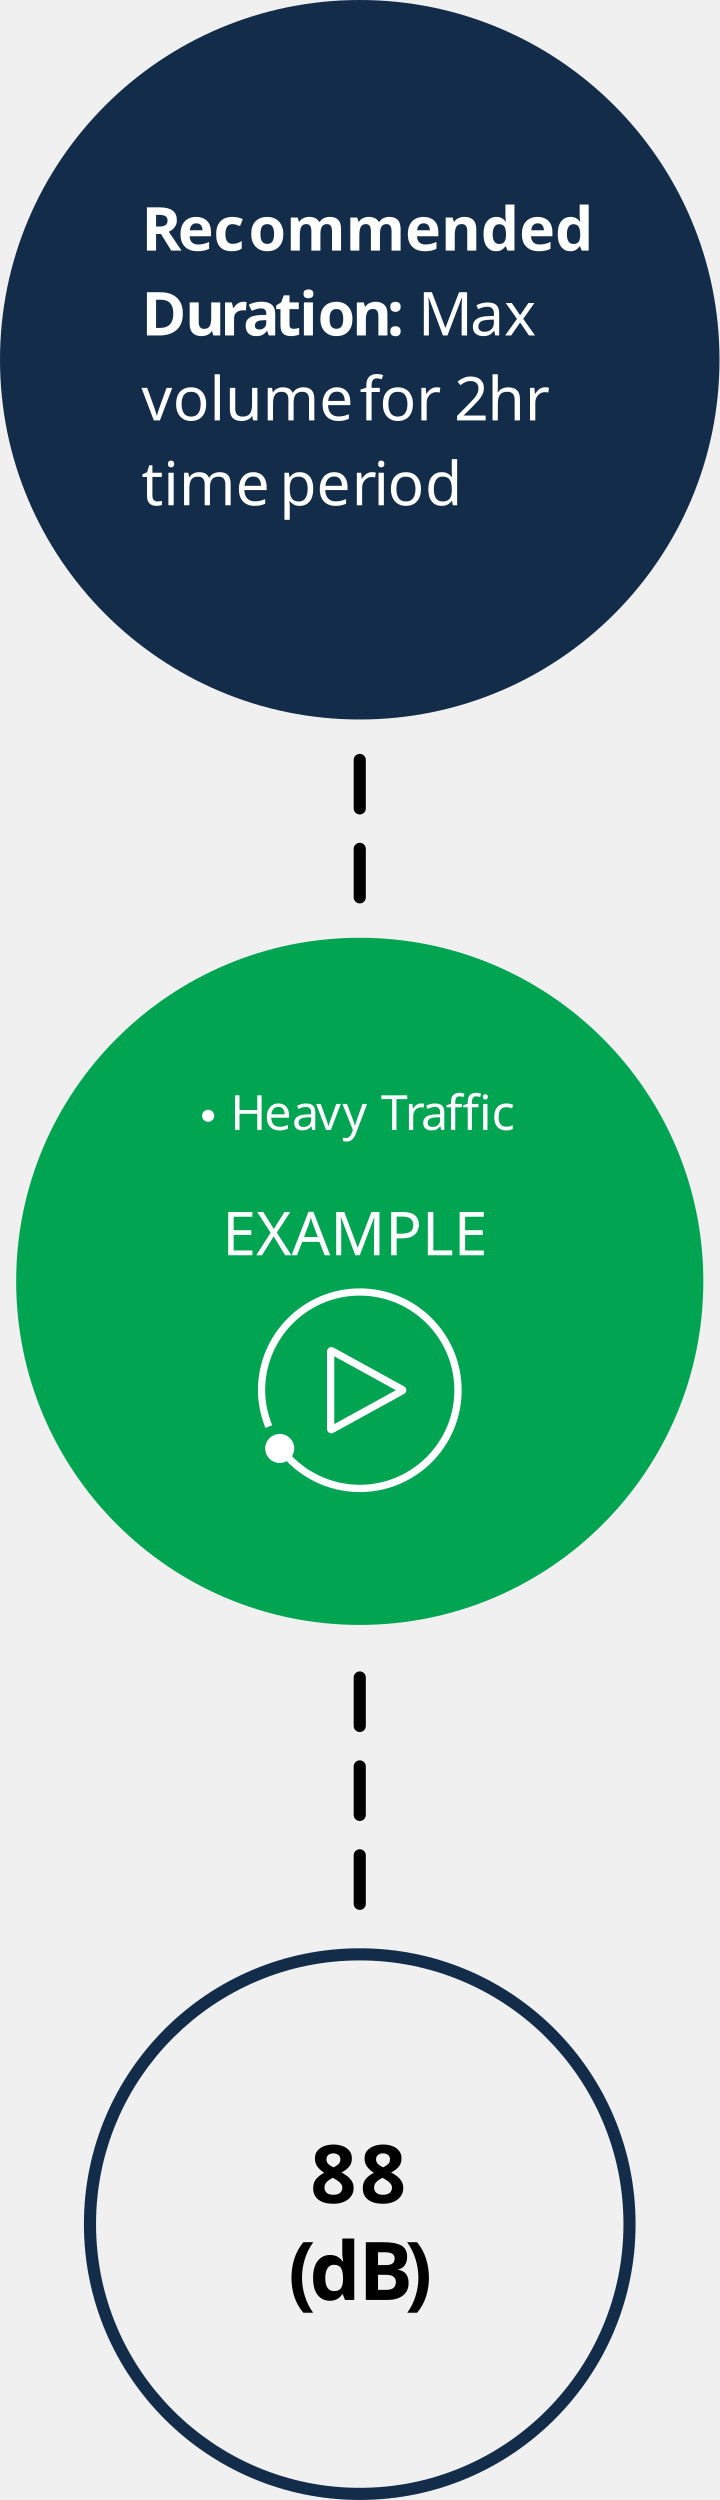
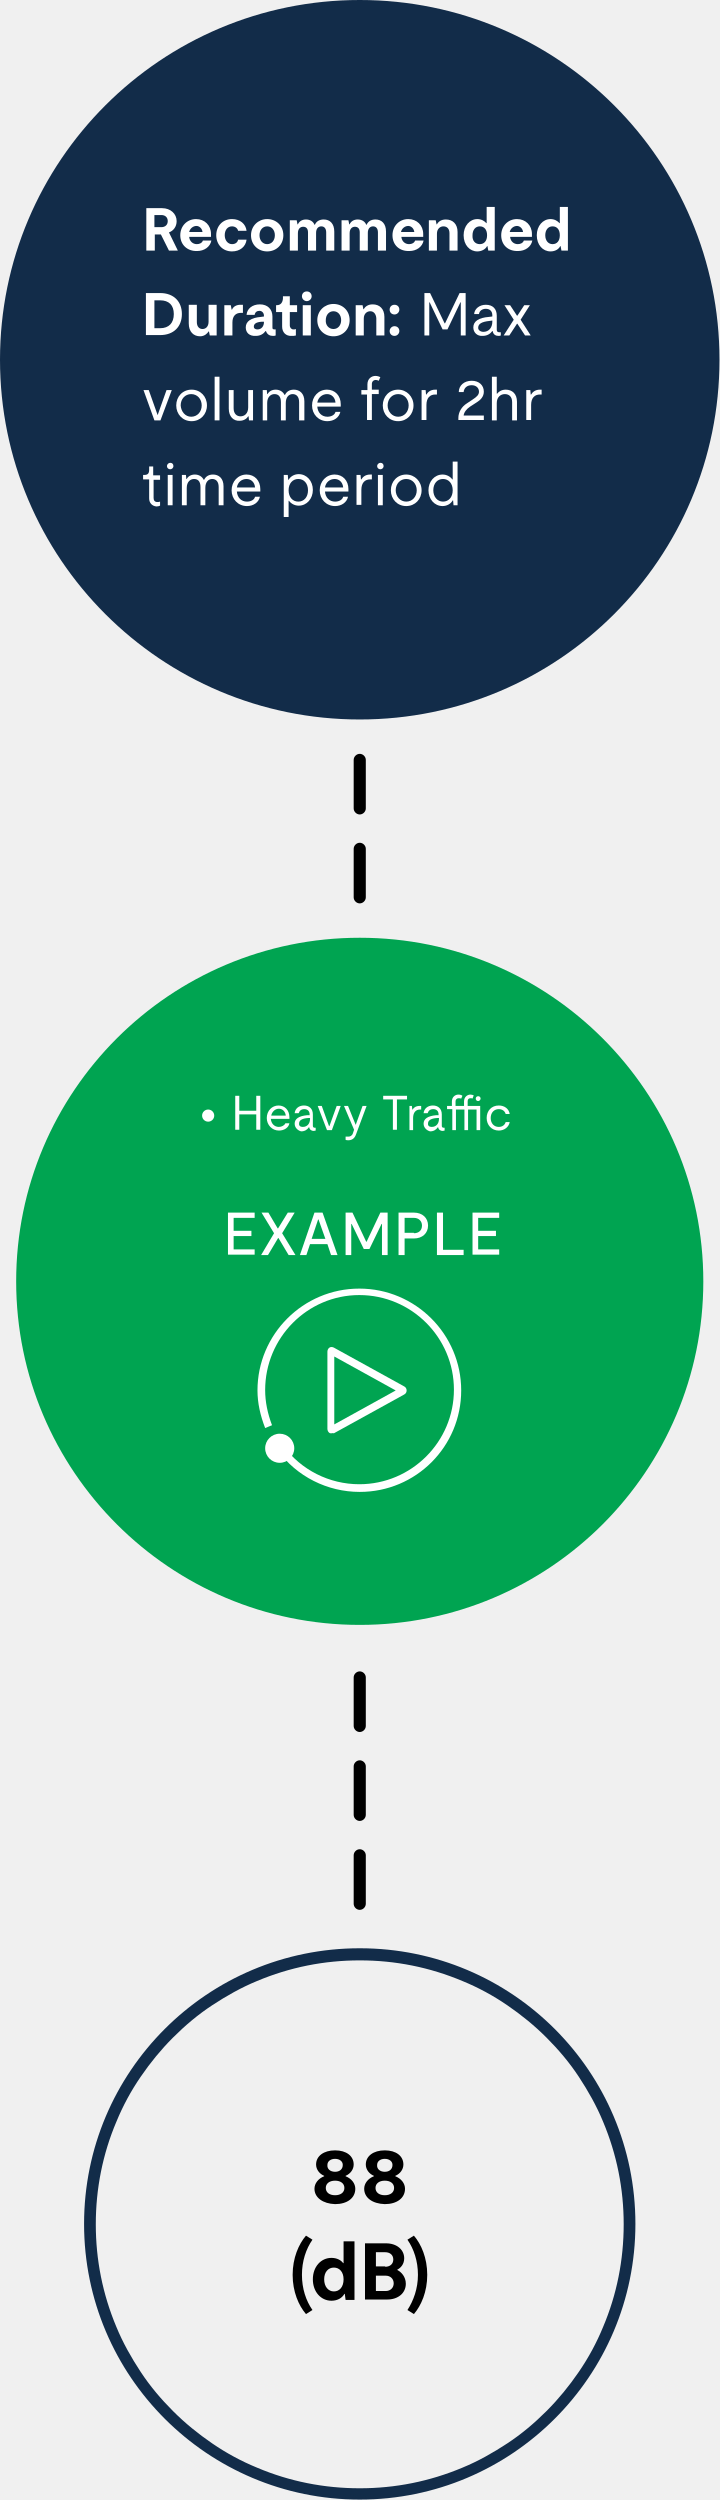
- <svg xmlns="http://www.w3.org/2000/svg" id="Working_File" viewBox="0 0 178 618.49">
-   <defs>
-     <style>.cls-1,.cls-2{fill:none;}.cls-3{letter-spacing:.01em;}.cls-4{letter-spacing:-.02em;}.cls-5{letter-spacing:-.02em;}.cls-6{font-size:12px;}.cls-6,.cls-7,.cls-8,.cls-9,.cls-10{fill:#fff;}.cls-6,.cls-7,.cls-9,.cls-11,.cls-12,.cls-10{isolation:isolate;}.cls-6,.cls-10{font-family:ULModerat-Regular, 'UL Moderat';}.cls-13{letter-spacing:0em;}.cls-14{letter-spacing:0em;}.cls-7,.cls-9,.cls-10{font-size:15px;}.cls-7,.cls-11{font-family:ULModerat-Bold, 'UL Moderat';font-weight:700;}.cls-15{fill:#00a451;}.cls-16{fill:#122c49;}.cls-17{letter-spacing:-.02em;}.cls-9{font-family:ULModerat-Medium, 'UL Moderat';font-weight:500;}.cls-18{letter-spacing:-.09em;}.cls-19{letter-spacing:-.01em;}.cls-20{letter-spacing:-.01em;}.cls-21{letter-spacing:0em;}.cls-11{font-size:20px;}.cls-22{letter-spacing:-.04em;}.cls-23{letter-spacing:0em;}.cls-24{letter-spacing:-.01em;}.cls-25{letter-spacing:0em;}.cls-26{letter-spacing:0em;}.cls-27{letter-spacing:0em;}.cls-28{letter-spacing:0em;}.cls-29{letter-spacing:0em;}.cls-30{letter-spacing:-.05em;}.cls-31{letter-spacing:0em;}.cls-2{stroke:#000;stroke-linecap:round;stroke-width:3px;}.cls-32{letter-spacing:-.02em;}.cls-33{letter-spacing:-.07em;}.cls-34{letter-spacing:0em;}.cls-35{letter-spacing:0em;}.cls-36{letter-spacing:-.02em;}</style>
-   </defs>
-   <line id="Line_164" class="cls-2" x1="89" y1="437" x2="89" y2="449" />
-   <line id="Line_142" class="cls-2" x1="89" y1="188" x2="89" y2="200" />
-   <line id="Line_145" class="cls-2" x1="89" y1="415" x2="89" y2="427" />
-   <line id="Line_165" class="cls-2" x1="89" y1="459" x2="89" y2="471" />
-   <line id="Line_143" class="cls-2" x1="89" y1="210" x2="89" y2="222" />
+ <svg xmlns="http://www.w3.org/2000/svg" version="1.1" id="Working_File" x="0px" y="0px" viewBox="0 0 178 618.5" style="enable-background:new 0 0 178 618.5;" xml:space="preserve">
+   <style type="text/css">
+ 	.st0{fill:none;}
+ 	.st1{fill:#122C49;}
+ 	.st2{fill:#00A451;}
+ 	.st3{enable-background:new    ;}
+ 	.st4{fill:#FFFFFF;}
+ </style>
+   <g id="Line_164">
+     <path d="M89,450.5c-0.8,0-1.5-0.7-1.5-1.5v-12c0-0.8,0.7-1.5,1.5-1.5s1.5,0.7,1.5,1.5v12C90.5,449.8,89.8,450.5,89,450.5z" />
+   </g>
+   <g id="Line_142">
+     <path d="M89,201.5c-0.8,0-1.5-0.7-1.5-1.5v-12c0-0.8,0.7-1.5,1.5-1.5s1.5,0.7,1.5,1.5v12C90.5,200.8,89.8,201.5,89,201.5z" />
+   </g>
+   <g id="Line_145">
+     <path d="M89,428.5c-0.8,0-1.5-0.7-1.5-1.5v-12c0-0.8,0.7-1.5,1.5-1.5s1.5,0.7,1.5,1.5v12C90.5,427.8,89.8,428.5,89,428.5z" />
+   </g>
+   <g id="Line_165">
+     <path d="M89,472.5c-0.8,0-1.5-0.7-1.5-1.5v-12c0-0.8,0.7-1.5,1.5-1.5s1.5,0.7,1.5,1.5v12C90.5,471.8,89.8,472.5,89,472.5z" />
+   </g>
+   <g id="Line_143">
+     <path d="M89,223.5c-0.8,0-1.5-0.7-1.5-1.5v-12c0-0.8,0.7-1.5,1.5-1.5s1.5,0.7,1.5,1.5v12C90.5,222.8,89.8,223.5,89,223.5z" />
+   </g>
  <g id="Group_185">
    <g id="Path_8">
-       <path class="cls-1" d="m89,482c37.69,0,68.24,30.55,68.24,68.24s-30.55,68.24-68.24,68.24-68.24-30.55-68.24-68.24h0c0-37.69,30.55-68.24,68.24-68.24Z" />
-       <path class="cls-16" d="m89,485c-8.81,0-17.35,1.72-25.39,5.13-3.87,1.63-7.59,3.66-11.08,6.01-3.46,2.33-6.7,5.02-9.66,7.97s-5.63,6.2-7.97,9.66c-2.36,3.49-4.38,7.22-6.01,11.08-3.4,8.04-5.13,16.59-5.13,25.39s1.72,17.35,5.13,25.39c1.63,3.87,3.66,7.59,6.01,11.08,2.33,3.46,5.02,6.7,7.97,9.66s6.2,5.63,9.66,7.97c3.49,2.36,7.22,4.38,11.08,6.01,8.04,3.4,16.59,5.13,25.39,5.13s17.35-1.72,25.39-5.13c3.87-1.63,7.59-3.66,11.08-6.01,3.46-2.33,6.7-5.02,9.66-7.97s5.63-6.2,7.97-9.66c2.36-3.49,4.38-7.22,6.01-11.08,3.4-8.04,5.13-16.59,5.13-25.39s-1.72-17.35-5.13-25.39c-1.63-3.87-3.66-7.59-6.01-11.08-2.33-3.46-5.02-6.7-7.97-9.66s-6.2-5.63-9.66-7.97c-3.49-2.36-7.22-4.38-11.08-6.01-8.04-3.4-16.59-5.13-25.39-5.13m0-3c37.69,0,68.24,30.55,68.24,68.24s-30.55,68.24-68.24,68.24-68.24-30.55-68.24-68.24,30.55-68.24,68.24-68.24Z" />
-     </g>
-     <circle id="Ellipse_47" class="cls-15" cx="89" cy="317" r="85" />
+       <g>
+         <path class="st0" d="M89,482c37.7,0,68.2,30.5,68.2,68.2s-30.6,68.2-68.2,68.2s-68.2-30.5-68.2-68.2l0,0     C20.8,512.5,51.3,482,89,482z" />
+       </g>
+       <g>
+         <path class="st1" d="M89,485c-8.8,0-17.3,1.7-25.4,5.1c-3.9,1.6-7.6,3.7-11.1,6c-3.5,2.3-6.7,5-9.7,8s-5.6,6.2-8,9.7     c-2.4,3.5-4.4,7.2-6,11.1c-3.4,8-5.1,16.6-5.1,25.4s1.7,17.3,5.1,25.4c1.6,3.9,3.7,7.6,6,11.1c2.3,3.5,5,6.7,8,9.7s6.2,5.6,9.7,8     c3.5,2.4,7.2,4.4,11.1,6c8,3.4,16.6,5.1,25.4,5.1s17.3-1.7,25.4-5.1c3.9-1.6,7.6-3.7,11.1-6c3.5-2.3,6.7-5,9.7-8s5.6-6.2,8-9.7     c2.4-3.5,4.4-7.2,6-11.1c3.4-8,5.1-16.6,5.1-25.4s-1.7-17.3-5.1-25.4c-1.6-3.9-3.7-7.6-6-11.1c-2.3-3.5-5-6.7-8-9.7     s-6.2-5.6-9.7-8c-3.5-2.4-7.2-4.4-11.1-6C106.3,486.7,97.8,485,89,485 M89,482c37.7,0,68.2,30.5,68.2,68.2s-30.6,68.2-68.2,68.2     s-68.2-30.5-68.2-68.2S51.3,482,89,482z" />
+       </g>
+     </g>
+     <g id="Ellipse_47">
+       <circle class="st2" cx="89" cy="317" r="85" />
+     </g>
    <g id="Group_95">
-       <circle id="Ellipse_18" class="cls-16" cx="89" cy="89" r="89" />
-       <g id="Recommended_Duration:_Max_volume_for_2hr_time_period" class="cls-12">
-         <text class="cls-7" transform="translate(35 62)">
-           <tspan class="cls-22" x="0" y="0">R</tspan>
-           <tspan class="cls-31" x="8.98" y="0">e</tspan>
-           <tspan class="cls-34" x="17.81" y="0">c</tspan>
-           <tspan x="26.48" y="0">ommended</tspan>
-         </text>
-         <text class="cls-7" transform="translate(35 83)">
-           <tspan class="cls-21" x="0" y="0">D</tspan>
-           <tspan class="cls-31" x="10.8" y="0">u</tspan>
-           <tspan class="cls-24" x="19.5" y="0">r</tspan>
-           <tspan class="cls-19" x="25.15" y="0">a</tspan>
-           <tspan class="cls-23" x="32.98" y="0">t</tspan>
-           <tspan x="39.01" y="0">io</tspan>
-           <tspan class="cls-36" x="52.11" y="0">n</tspan>
-           <tspan x="60.7" y="0">: </tspan>
-         </text>
-         <text class="cls-10" transform="translate(103.4 83)">
-           <tspan class="cls-17" x="0" y="0">M</tspan>
-           <tspan x="12.89" y="0">ax </tspan>
-         </text>
-         <text class="cls-10" transform="translate(35 104)">
-           <tspan class="cls-17" x="0" y="0">v</tspan>
-           <tspan x="7.74" y="0">olume </tspan>
-           <tspan class="cls-4" x="53.98" y="0">f</tspan>
-           <tspan x="58.89" y="0">or </tspan>
-           <tspan class="cls-26" x="77.35" y="0">2</tspan>
-           <tspan class="cls-31" x="85.57" y="0">hr </tspan>
-         </text>
-         <text class="cls-10" transform="translate(35 125)">
-           <tspan class="cls-3" x="0" y="0">t</tspan>
-           <tspan x="5.38" y="0">ime </tspan>
-           <tspan class="cls-29" x="34.09" y="0">p</tspan>
-           <tspan x="43.29" y="0">e</tspan>
-           <tspan class="cls-14" x="52" y="0">r</tspan>
-           <tspan x="57.37" y="0">i</tspan>
-           <tspan class="cls-29" x="60.88" y="0">o</tspan>
-           <tspan x="70.14" y="0">d</tspan>
-         </text>
+       <g id="Ellipse_18">
+         <circle class="st1" cx="89" cy="89" r="89" />
+       </g>
+       <g id="Recommended_Duration:_Max_volume_for_2hr_time_period">
+         <g class="st3">
+           <path class="st4" d="M36.1,51.5h4c2.1,0,3.6,1.4,3.6,3.2c0,1.4-0.8,2.4-1.9,2.8L44,62h-2.2l-2-4h-1.5v4h-2.1V51.5z M39.9,56.2      c1,0,1.6-0.6,1.6-1.5c0-0.9-0.6-1.5-1.6-1.5h-1.7v3H39.9z" />
+         </g>
+         <g class="st3">
+           <path class="st4" d="M44.6,58.2c0-2.3,1.7-4,3.9-4c2.1,0,3.7,1.5,3.7,3.7c0,0.2,0,0.4,0,0.7h-5.4c0.1,1.1,0.9,1.8,1.9,1.8      c0.7,0,1.3-0.3,1.5-0.9h2.1c-0.3,1.6-1.8,2.6-3.5,2.6C46.4,62.2,44.6,60.6,44.6,58.2z M50.1,57.4c-0.1-0.9-0.8-1.5-1.5-1.5      c-0.8,0-1.6,0.6-1.8,1.5H50.1z" />
+         </g>
+         <g class="st3">
+           <path class="st4" d="M53.5,58.2c0-2.3,1.6-4,3.9-4c2,0,3.4,1.2,3.6,2.9h-2.1c-0.1-0.6-0.7-1.1-1.5-1.1c-1.1,0-1.8,0.9-1.8,2.2      c0,1.3,0.8,2.2,1.8,2.2c0.9,0,1.4-0.5,1.5-1.1H61c-0.2,1.7-1.6,2.9-3.6,2.9C55.1,62.2,53.5,60.5,53.5,58.2z" />
+         </g>
+         <g class="st3">
+           <path class="st4" d="M62.1,58.2c0-2.3,1.8-4,4-4s4,1.6,4,4c0,2.4-1.8,4-4,4S62.1,60.6,62.1,58.2z M66.1,60.4      c1.1,0,1.9-0.9,1.9-2.2c0-1.3-0.8-2.2-1.9-2.2c-1.1,0-1.9,0.9-1.9,2.2C64.2,59.5,65,60.4,66.1,60.4z" />
+           <path class="st4" d="M75,56.1c-0.7,0-1.3,0.5-1.3,1.6V62h-2v-7.5h1.7l0.2,1h0.1c0.3-0.7,1-1.2,2-1.2c1,0,1.8,0.5,2.1,1.3h0.1      c0.4-0.9,1.2-1.3,2.2-1.3c1.5,0,2.6,1,2.6,3V62h-2v-4.5c0-1-0.5-1.5-1.2-1.5c-0.7,0-1.3,0.5-1.3,1.6V62h-2v-4.5      C76.2,56.5,75.7,56.1,75,56.1z" />
+           <path class="st4" d="M87.8,56.1c-0.7,0-1.3,0.5-1.3,1.6V62h-2v-7.5h1.7l0.2,1h0.1c0.3-0.7,1-1.2,2-1.2c1,0,1.8,0.5,2.1,1.3h0.1      c0.4-0.9,1.2-1.3,2.2-1.3c1.5,0,2.6,1,2.6,3V62h-2v-4.5c0-1-0.5-1.5-1.2-1.5c-0.7,0-1.3,0.5-1.3,1.6V62h-2v-4.5      C89,56.5,88.5,56.1,87.8,56.1z" />
+           <path class="st4" d="M97.1,58.2c0-2.3,1.7-4,3.9-4c2.1,0,3.7,1.5,3.7,3.7c0,0.2,0,0.4,0,0.7h-5.4c0.1,1.1,0.9,1.8,1.9,1.8      c0.7,0,1.3-0.3,1.5-0.9h2.1c-0.3,1.6-1.8,2.6-3.5,2.6C98.8,62.2,97.1,60.6,97.1,58.2z M102.5,57.4c-0.1-0.9-0.8-1.5-1.5-1.5      c-0.8,0-1.6,0.6-1.8,1.5H102.5z" />
+           <path class="st4" d="M109.7,56c-0.8,0-1.6,0.6-1.6,1.8V62h-2v-7.5h1.7l0.2,1h0.1c0.3-0.6,1-1.2,2.2-1.2c1.7,0,2.9,1.1,2.9,3.1      V62h-2v-4.3C111.2,56.6,110.6,56,109.7,56z" />
+           <path class="st4" d="M120.8,62l-0.2-1.1h-0.1c-0.4,0.8-1.4,1.3-2.4,1.3c-1.9,0-3.4-1.6-3.4-4c0-2.3,1.5-4,3.4-4      c1,0,1.8,0.5,2.2,1h0.1v-4h2V62H120.8z M118.7,60.4c1.1,0,1.8-0.8,1.8-2.2c0-1.4-0.7-2.2-1.8-2.2s-1.8,0.9-1.8,2.2      C116.8,59.6,117.6,60.4,118.7,60.4z" />
+           <path class="st4" d="M124,58.2c0-2.3,1.7-4,3.9-4c2.1,0,3.7,1.5,3.7,3.7c0,0.2,0,0.4,0,0.7h-5.4c0.1,1.1,0.9,1.8,1.9,1.8      c0.7,0,1.3-0.3,1.5-0.9h2.1c-0.3,1.6-1.8,2.6-3.5,2.6C125.7,62.2,124,60.6,124,58.2z M129.4,57.4c-0.1-0.9-0.8-1.5-1.5-1.5      c-0.8,0-1.6,0.6-1.8,1.5H129.4z" />
+           <path class="st4" d="M138.9,62l-0.2-1.1h-0.1c-0.4,0.8-1.3,1.3-2.4,1.3c-1.9,0-3.4-1.6-3.4-4c0-2.3,1.5-4,3.4-4      c1,0,1.8,0.5,2.2,1h0.1v-4h2V62H138.9z M136.7,60.4c1.1,0,1.8-0.8,1.8-2.2c0-1.4-0.7-2.2-1.8-2.2c-1.1,0-1.8,0.9-1.8,2.2      C134.9,59.6,135.7,60.4,136.7,60.4z" />
+         </g>
+         <g class="st3">
+           <path class="st4" d="M36.1,72.5h3.5c3.4,0,5.4,2.1,5.4,5.2s-2,5.2-5.4,5.2h-3.5V72.5z M39.6,81.2c2.2,0,3.4-1.3,3.4-3.5      s-1.2-3.4-3.4-3.4h-1.4v6.9H39.6z" />
+         </g>
+         <g class="st3">
+           <path class="st4" d="M46.7,80v-4.6h2v4.3c0,1.1,0.6,1.7,1.4,1.7s1.5-0.6,1.5-1.8v-4.2h2V83h-1.7l-0.2-1h-0.1      c-0.3,0.5-1,1.2-2.1,1.2C47.9,83.2,46.7,82.1,46.7,80z" />
+         </g>
+         <g class="st3">
+           <path class="st4" d="M55.4,75.5h1.7l0.2,1.1h0.1c0.3-0.7,1-1.2,2.1-1.2c0.2,0,0.4,0,0.6,0v2c-0.2,0-0.4,0-0.5,0      c-1.3,0-2.1,0.8-2.1,2.4V83h-2V75.5z" />
+         </g>
+         <g class="st3">
+           <path class="st4" d="M60.8,81c0-1.5,1.3-2.4,3.8-2.6l0.7-0.1v-0.2c0-0.7-0.5-1.2-1.1-1.2c-0.6,0-1.1,0.3-1.2,1h-2      c0.1-1.5,1.4-2.6,3.3-2.6c1.9,0,3.1,1.2,3.1,3V81c0,0.4,0.1,0.5,0.6,0.5l0.2,0V83c-0.2,0.1-0.5,0.1-0.7,0.1      c-0.7,0-1.4-0.3-1.7-1.2h-0.1c-0.5,0.7-1.3,1.2-2.4,1.2C61.7,83.2,60.8,82.3,60.8,81z M63.7,81.5c1,0,1.6-0.8,1.6-1.8v-0.1      l-0.6,0c-1.3,0.1-1.9,0.5-1.9,1.2C62.8,81.3,63.2,81.5,63.7,81.5z" />
+         </g>
+         <g class="st3">
+           <path class="st4" d="M69.8,80.8v-3.6h-1.5v-1.7h0.2c0.9,0,1.4-0.6,1.5-1.6l0-0.6h1.7v2.2h1.8v1.7h-1.8v3.3c0,0.6,0.4,1,0.9,1      c0.2,0,0.4,0,0.6-0.1V83c-0.3,0.1-0.7,0.1-1,0.1C70.7,83.2,69.8,82.2,69.8,80.8z" />
+         </g>
+         <g class="st3">
+           <path class="st4" d="M75.9,72.1c0.7,0,1.2,0.5,1.2,1.2c0,0.7-0.6,1.2-1.2,1.2s-1.2-0.5-1.2-1.2C74.7,72.6,75.2,72.1,75.9,72.1z       M74.9,75.5h2V83h-2V75.5z" />
+           <path class="st4" d="M78.5,79.2c0-2.3,1.8-4,4-4s4,1.6,4,4c0,2.4-1.8,4-4,4S78.5,81.6,78.5,79.2z M82.5,81.4      c1.1,0,1.9-0.9,1.9-2.2c0-1.3-0.8-2.2-1.9-2.2c-1.1,0-1.9,0.9-1.9,2.2C80.5,80.5,81.4,81.4,82.5,81.4z" />
+         </g>
+         <g class="st3">
+           <path class="st4" d="M91.6,77c-0.8,0-1.6,0.6-1.6,1.8V83h-2v-7.5h1.7l0.2,1H90c0.3-0.6,1-1.2,2.2-1.2c1.7,0,2.9,1.1,2.9,3.1V83      h-2v-4.3C93,77.6,92.4,77,91.6,77z" />
+         </g>
+         <g class="st3">
+           <path class="st4" d="M97.6,75.4c0.7,0,1.2,0.5,1.2,1.2c0,0.6-0.5,1.2-1.2,1.2c-0.7,0-1.2-0.5-1.2-1.2      C96.4,75.9,96.9,75.4,97.6,75.4z M96.4,81.9c0-0.6,0.5-1.2,1.2-1.2c0.7,0,1.2,0.5,1.2,1.2c0,0.6-0.5,1.2-1.2,1.2      C96.9,83.1,96.4,82.6,96.4,81.9z" />
+         </g>
+         <g class="st3">
+           <path class="st4" d="M104.9,72.5h1.5l3.6,7.5h0.1l3.6-7.5h1.5V83h-1.2v-8.2h-0.1l-3.2,6.7h-1.2l-3.2-6.7h-0.1V83h-1.2V72.5z" />
+         </g>
+         <g class="st3">
+           <path class="st4" d="M117.1,81c0-1.5,1.3-2.4,3.9-2.6l0.8-0.1v-0.3c0-1-0.6-1.6-1.6-1.6c-0.9,0-1.6,0.5-1.7,1.3h-1.2      c0.1-1.3,1.3-2.3,2.9-2.3c1.7,0,2.7,1,2.7,2.7v3.5c0,0.5,0.3,0.6,0.7,0.6c0.1,0,0.1,0,0.3,0V83c-0.2,0.1-0.4,0.1-0.6,0.1      c-0.6,0-1.3-0.3-1.4-1.2v0h-0.1c-0.5,0.7-1.3,1.2-2.4,1.2C118.1,83.2,117.1,82.3,117.1,81z M119.6,82.1c1.3,0,2.2-1,2.2-2.5      v-0.3l-0.7,0.1c-1.9,0.2-2.8,0.7-2.8,1.7C118.3,81.7,118.9,82.1,119.6,82.1z" />
+           <path class="st4" d="M127.1,79.1l-2.3-3.6h1.4l1.7,2.6h0.1l1.7-2.6h1.4l-2.3,3.6l2.5,3.9h-1.4l-1.9-2.9h-0.1l-1.9,2.9h-1.4      L127.1,79.1z" />
+         </g>
+         <g class="st3">
+           <path class="st4" d="M35.5,96.5h1.3l2.2,6.2H39l2.2-6.2h1.3l-2.8,7.5h-1.5L35.5,96.5z" />
+         </g>
+         <g class="st3">
+           <path class="st4" d="M43.6,100.3c0-2.2,1.6-3.9,3.8-3.9s3.8,1.7,3.8,3.9c0,2.2-1.6,3.9-3.8,3.9S43.6,102.5,43.6,100.3z       M47.3,103.1c1.5,0,2.6-1.2,2.6-2.8c0-1.6-1.1-2.8-2.6-2.8s-2.6,1.2-2.6,2.8C44.8,101.8,45.8,103.1,47.3,103.1z" />
+           <path class="st4" d="M53.1,93.2h1.2V104h-1.2V93.2z" />
+           <path class="st4" d="M56.6,101.1v-4.6h1.2v4.5c0,1.4,0.8,2,1.7,2c1,0,1.9-0.7,1.9-2.2v-4.3h1.2v7.5h-1l-0.1-1h-0.1      c-0.3,0.5-1,1.1-2.1,1.1C57.8,104.2,56.6,103.1,56.6,101.1z" />
+           <path class="st4" d="M67.9,97.5c-0.9,0-1.8,0.7-1.8,2.2v4.3H65v-7.5h1l0.1,1h0.1c0.3-0.6,1-1.1,2-1.1c1,0,1.8,0.5,2.2,1.3h0.1      c0.4-0.8,1.1-1.3,2.2-1.3c1.4,0,2.6,0.9,2.6,2.9v4.7H74v-4.5c0-1.4-0.7-2-1.6-2c-0.9,0-1.7,0.7-1.7,2.2v4.3h-1.2v-4.5      C69.5,98,68.8,97.5,67.9,97.5z" />
+           <path class="st4" d="M77.2,100.3c0-2.2,1.6-3.9,3.7-3.9c2,0,3.4,1.5,3.4,3.6c0,0.2,0,0.3,0,0.6h-5.8c0.1,1.5,1.1,2.5,2.5,2.5      c0.9,0,1.8-0.4,2-1.2h1.2c-0.3,1.4-1.6,2.3-3.2,2.3C78.8,104.2,77.2,102.5,77.2,100.3z M83,99.6c-0.1-1.3-1-2.1-2.1-2.1      s-2.2,0.8-2.4,2.1H83z" />
+         </g>
+         <g class="st3">
+           <path class="st4" d="M90.9,97.6h-1.5v-1.1h1.5v-1.4c0-1.4,1-2.1,2-2.1c0.5,0,1,0.2,1.2,0.3l-0.4,0.9c-0.2-0.1-0.5-0.2-0.7-0.2      c-0.6,0-1,0.4-1,1v1.4h1.7v1.1H92v6.4h-1.2V97.6z" />
+         </g>
+         <g class="st3">
+           <path class="st4" d="M94.7,100.3c0-2.2,1.6-3.9,3.8-3.9c2.1,0,3.8,1.7,3.8,3.9c0,2.2-1.6,3.9-3.8,3.9      C96.3,104.2,94.7,102.5,94.7,100.3z M98.5,103.1c1.5,0,2.6-1.2,2.6-2.8c0-1.6-1.1-2.8-2.6-2.8s-2.6,1.2-2.6,2.8      C95.9,101.8,97,103.1,98.5,103.1z" />
+           <path class="st4" d="M104.3,96.5h1l0.1,1.1h0.1c0.3-0.5,0.9-1.2,2.2-1.2c0.2,0,0.3,0,0.4,0v1.2c-0.2,0-0.3,0-0.4,0      c-1.3,0-2.2,0.8-2.2,2.6v3.7h-1.2V96.5z" />
+         </g>
+         <g class="st3">
+           <path class="st4" d="M115.5,99.8l1.5-1c0.9-0.6,1.5-1.1,1.5-1.9c0-1-0.8-1.6-1.8-1.6c-1.2,0-1.9,0.7-2,1.7h-1.2      c0-1.6,1.3-2.8,3.2-2.8c1.8,0,3,1.1,3,2.7c0,1.3-0.9,2.1-1.7,2.6l-1.7,1.1c-0.9,0.6-1.5,1.4-1.6,2.2h5v1.1h-6.3v-0.5      C113.4,102,114.2,100.6,115.5,99.8z" />
+         </g>
+         <g class="st3">
+           <path class="st4" d="M124.9,97.5c-1,0-2,0.7-2,2.2v4.3h-1.2V93.2h1.2v4.2h0.1c0.2-0.3,0.9-1,2.1-1c1.6,0,2.8,1,2.8,3v4.6h-1.2      v-4.5C126.7,98.1,125.9,97.5,124.9,97.5z" />
+           <path class="st4" d="M130.2,96.5h1l0.1,1.1h0.1c0.3-0.5,0.9-1.2,2.2-1.2c0.2,0,0.3,0,0.4,0v1.2c-0.2,0-0.3,0-0.4,0      c-1.3,0-2.2,0.8-2.2,2.6v3.7h-1.2V96.5z" />
+         </g>
+         <g class="st3">
+           <path class="st4" d="M36.9,123.3v-4.7h-1.5v-1.1h0.3c0.9,0,1.2-0.4,1.2-1.3l0-0.8h1v2.2h1.7v1.1H38v4.5c0,0.6,0.3,1,0.9,1      c0.2,0,0.5,0,0.7-0.1v1c-0.2,0.1-0.5,0.2-0.9,0.2C37.7,125.2,36.9,124.5,36.9,123.3z" />
+         </g>
+         <g class="st3">
+           <path class="st4" d="M42.1,114.5c0.5,0,0.8,0.3,0.8,0.8c0,0.5-0.4,0.8-0.8,0.8c-0.4,0-0.8-0.3-0.8-0.8      C41.3,114.9,41.7,114.5,42.1,114.5z M41.5,117.5h1.2v7.5h-1.2V117.5z" />
+           <path class="st4" d="M48,118.5c-0.9,0-1.8,0.7-1.8,2.2v4.3h-1.2v-7.5h1l0.1,1h0.1c0.3-0.6,1-1.1,2-1.1c1,0,1.8,0.5,2.2,1.3h0.1      c0.4-0.8,1.1-1.3,2.2-1.3c1.4,0,2.6,0.9,2.6,2.9v4.7h-1.2v-4.5c0-1.4-0.7-2-1.6-2c-0.9,0-1.7,0.7-1.7,2.2v4.3h-1.2v-4.5      C49.6,119,48.9,118.5,48,118.5z" />
+           <path class="st4" d="M57.3,121.3c0-2.2,1.6-3.9,3.7-3.9c2,0,3.4,1.5,3.4,3.6c0,0.2,0,0.3,0,0.6h-5.8c0.1,1.5,1.1,2.5,2.5,2.5      c0.9,0,1.8-0.4,2-1.2h1.2c-0.3,1.4-1.6,2.3-3.2,2.3C58.9,125.2,57.3,123.5,57.3,121.3z M63.1,120.6c-0.1-1.3-1-2.1-2.1-2.1      c-1.2,0-2.2,0.8-2.4,2.1H63.1z" />
+         </g>
+         <g class="st3">
+           <path class="st4" d="M70.3,117.5h0.9l0.1,1.2h0.1c0.5-0.9,1.5-1.4,2.5-1.4c2,0,3.5,1.7,3.5,3.9c0,2.2-1.5,3.9-3.5,3.9      c-1,0-1.9-0.5-2.4-1.2h-0.1v4h-1.2V117.5z M73.8,124.1c1.4,0,2.4-1.1,2.4-2.8c0-1.7-1-2.8-2.4-2.8c-1.4,0-2.4,1.1-2.4,2.8      C71.4,123,72.4,124.1,73.8,124.1z" />
+         </g>
+         <g class="st3">
+           <path class="st4" d="M79.1,121.3c0-2.2,1.6-3.9,3.7-3.9c2,0,3.4,1.5,3.4,3.6c0,0.2,0,0.3,0,0.6h-5.8c0.1,1.5,1.1,2.5,2.5,2.5      c0.9,0,1.8-0.4,2-1.2h1.2c-0.3,1.4-1.6,2.3-3.2,2.3C80.7,125.2,79.1,123.5,79.1,121.3z M84.9,120.6c-0.1-1.3-1-2.1-2.1-2.1      c-1.2,0-2.2,0.8-2.4,2.1H84.9z" />
+         </g>
+         <g class="st3">
+           <path class="st4" d="M88.2,117.5h1l0.1,1.1h0.1c0.3-0.5,0.9-1.2,2.2-1.2c0.2,0,0.3,0,0.4,0v1.2c-0.2,0-0.3,0-0.4,0      c-1.3,0-2.2,0.8-2.2,2.6v3.7h-1.2V117.5z" />
+         </g>
+         <g class="st3">
+           <path class="st4" d="M94.1,114.5c0.5,0,0.8,0.3,0.8,0.8c0,0.5-0.4,0.8-0.8,0.8s-0.8-0.3-0.8-0.8      C93.3,114.9,93.7,114.5,94.1,114.5z M93.5,117.5h1.2v7.5h-1.2V117.5z" />
+         </g>
+         <g class="st3">
+           <path class="st4" d="M96.7,121.3c0-2.2,1.6-3.9,3.8-3.9c2.1,0,3.8,1.7,3.8,3.9c0,2.2-1.6,3.9-3.8,3.9      C98.3,125.2,96.7,123.5,96.7,121.3z M100.5,124.1c1.5,0,2.6-1.2,2.6-2.8c0-1.6-1.1-2.8-2.6-2.8s-2.6,1.2-2.6,2.8      C97.9,122.8,99,124.1,100.5,124.1z" />
+         </g>
+         <g class="st3">
+           <path class="st4" d="M112.2,125l-0.1-1.2H112c-0.5,0.9-1.5,1.4-2.5,1.4c-2,0-3.5-1.7-3.5-3.9c0-2.2,1.5-3.9,3.5-3.9      c1,0,1.9,0.5,2.4,1.2h0.1v-4.4h1.2V125H112.2z M109.6,124.1c1.4,0,2.4-1.1,2.4-2.8c0-1.7-1-2.8-2.4-2.8c-1.4,0-2.4,1.1-2.4,2.8      C107.2,122.9,108.2,124.1,109.6,124.1z" />
+         </g>
      </g>
    </g>
    <g id="Group_134">
-       <g id="_dB_" class="cls-12">
-         <text class="cls-11" transform="translate(71.31 569)">
-           <tspan class="cls-33" x="0" y="0">(</tspan>
-           <tspan class="cls-25" x="5.24" y="0">d</tspan>
-           <tspan class="cls-30" x="17.4" y="0">B</tspan>
-           <tspan class="cls-13" x="28.82" y="0">)</tspan>
-         </text>
-       </g>
-       <g id="_88" class="cls-12">
-         <text class="cls-11" transform="translate(76.77 545)">
-           <tspan class="cls-35" x="0" y="0">8</tspan>
-           <tspan x="12.28" y="0">8</tspan>
-         </text>
+       <g id="_dB_">
+         <g class="st3">
+           <path d="M74.7,562.8c0,3.4,1,6.4,2.6,8.7l-1.6,1c-1.8-2.1-3.3-5.5-3.3-9.7c0-4.2,1.5-7.6,3.3-9.7l1.6,1      C75.7,556.4,74.7,559.4,74.7,562.8z" />
+         </g>
+         <g class="st3">
+           <path d="M85.5,569l-0.2-1.5h-0.1c-0.6,1.1-1.8,1.7-3.2,1.7c-2.6,0-4.6-2.2-4.6-5.3c0-3.1,2-5.3,4.6-5.3c1.4,0,2.4,0.6,2.9,1.3      H85v-5.4h2.7V569H85.5z M82.6,566.9c1.4,0,2.4-1.1,2.4-3c0-1.8-1-2.9-2.4-2.9c-1.4,0-2.4,1.1-2.4,2.9S81.2,566.9,82.6,566.9z" />
+         </g>
+         <g class="st3">
+           <path d="M90.2,555h5.3c2.7,0,4.5,1.6,4.5,3.7c0,1.5-0.9,2.4-1.7,2.8v0.1c1,0.5,2.1,1.7,2.1,3.4c0,2.3-1.9,3.9-4.6,3.9h-5.5V555z       M95.3,560.8c1.2,0,2-0.7,2-1.8s-0.8-1.8-2-1.8H93v3.5H95.3z M95.4,566.8c1.2,0,2-0.8,2-1.9c0-1.1-0.8-1.9-2-1.9H93v3.8H95.4z" />
+         </g>
+         <g class="st3">
+           <path d="M103.4,562.8c0-3.4-1-6.4-2.6-8.7l1.6-1c1.8,2.1,3.3,5.5,3.3,9.7s-1.5,7.6-3.3,9.7l-1.6-1      C102.3,569.2,103.4,566.2,103.4,562.8z" />
+         </g>
+       </g>
+       <g id="_88">
+         <g class="st3">
+           <path d="M77.8,541.5c0-1.3,0.9-2.5,2.4-3.1v-0.1c-1.2-0.5-2-1.6-2-2.8c0-2.1,1.9-3.5,4.7-3.5c2.8,0,4.6,1.4,4.6,3.5      c0,1.2-0.8,2.3-2,2.8v0.1c1.5,0.6,2.4,1.8,2.4,3.1c0,2.3-2,3.8-5,3.8C79.9,545.2,77.8,543.7,77.8,541.5z M82.9,543.1      c1.4,0,2.3-0.7,2.3-1.8c0-1.1-0.9-1.8-2.3-1.8c-1.4,0-2.3,0.7-2.3,1.8C80.6,542.4,81.5,543.1,82.9,543.1z M82.9,537.3      c1.1,0,1.9-0.6,1.9-1.7c0-0.9-0.8-1.5-1.9-1.5c-1.1,0-1.9,0.6-1.9,1.5C80.9,536.6,81.7,537.3,82.9,537.3z" />
+         </g>
+         <g class="st3">
+           <path d="M90.1,541.5c0-1.3,0.9-2.5,2.4-3.1v-0.1c-1.2-0.5-2-1.6-2-2.8c0-2.1,1.9-3.5,4.7-3.5c2.8,0,4.6,1.4,4.6,3.5      c0,1.2-0.8,2.3-2,2.8v0.1c1.5,0.6,2.4,1.8,2.4,3.1c0,2.3-2,3.8-5,3.8C92.1,545.2,90.1,543.7,90.1,541.5z M95.2,543.1      c1.4,0,2.3-0.7,2.3-1.8c0-1.1-0.9-1.8-2.3-1.8s-2.3,0.7-2.3,1.8C92.9,542.4,93.8,543.1,95.2,543.1z M95.2,537.3      c1.1,0,1.9-0.6,1.9-1.7c0-0.9-0.8-1.5-1.9-1.5s-1.9,0.6-1.9,1.5C93.2,536.6,94,537.3,95.2,537.3z" />
+         </g>
      </g>
    </g>
    <g id="Group_97">
      <g id="Group_31">
        <g id="Group_27">
-           <g id="Heavy_Traffic" class="cls-12">
-             <text class="cls-6" transform="translate(57 279.54)">
-               <tspan class="cls-32" x="0" y="0">H</tspan>
-               <tspan class="cls-27" x="8.36" y="0">e</tspan>
-               <tspan class="cls-5" x="15.24" y="0">a</tspan>
-               <tspan class="cls-28" x="21.22" y="0">v</tspan>
-               <tspan x="27.7" y="0">y </tspan>
-               <tspan class="cls-18" x="37.21" y="0">T</tspan>
-               <tspan class="cls-5" x="43.15" y="0">r</tspan>
-               <tspan class="cls-20" x="47.16" y="0">a</tspan>
-               <tspan x="53.27" y="0">ffic</tspan>
-             </text>
+           <g id="Heavy_Traffic">
+             <g class="st3">
+               <path class="st4" d="M63.4,275.7h-4.2v3.8h-1v-8.4h1v3.7h4.2v-3.7h1v8.4h-1V275.7z" />
+             </g>
+             <g class="st3">
+               <path class="st4" d="M66,276.6c0-1.8,1.3-3.1,2.9-3.1c1.6,0,2.7,1.2,2.7,2.9c0,0.1,0,0.3,0,0.4H67c0.1,1.2,0.9,2,2,2        c0.7,0,1.4-0.4,1.6-0.9h1c-0.2,1.1-1.3,1.8-2.6,1.8C67.3,279.7,66,278.3,66,276.6z M70.7,276c-0.1-1-0.8-1.7-1.7-1.7        c-0.9,0-1.7,0.7-1.9,1.7H70.7z" />
+             </g>
+             <g class="st3">
+               <path class="st4" d="M72.9,278c0-1.2,1-1.9,3.1-2.1l0.6,0v-0.2c0-0.8-0.5-1.3-1.3-1.3c-0.8,0-1.2,0.4-1.4,1h-1        c0.1-1.1,1-1.9,2.3-1.9c1.3,0,2.2,0.8,2.2,2.2v2.8c0,0.4,0.2,0.5,0.5,0.5c0,0,0.1,0,0.2,0v0.7c-0.1,0-0.3,0.1-0.5,0.1        c-0.5,0-1-0.3-1.1-0.9v0h-0.1c-0.4,0.6-1,1-1.9,1C73.7,279.7,72.9,279,72.9,278z M74.9,278.8c1.1,0,1.8-0.8,1.8-2v-0.2l-0.5,0        c-1.5,0.1-2.2,0.6-2.2,1.3C73.9,278.5,74.3,278.8,74.9,278.8z" />
+             </g>
+             <g class="st3">
+               <path class="st4" d="M78.6,273.6h1l1.8,5h0.1l1.8-5h1l-2.2,6h-1.2L78.6,273.6z" />
+             </g>
+             <g class="st3">
+               <path class="st4" d="M86.2,281.2c0.4,0,0.9-0.2,1.1-0.8l0.3-0.9l-2.5-5.9h1l1.9,4.7H88l1.7-4.7h1l-2.6,7        c-0.4,1.2-1.2,1.5-1.9,1.5c-0.3,0-0.5,0-0.7-0.1v-0.8C85.7,281.2,85.9,281.2,86.2,281.2z" />
+             </g>
+             <g class="st3">
+               <path class="st4" d="M97.3,272h-2.5v-0.9h5.9v0.9h-2.5v7.5h-1V272z" />
+             </g>
+             <g class="st3">
+               <path class="st4" d="M101.1,273.6h0.8l0.1,0.9h0.1c0.2-0.4,0.7-0.9,1.8-0.9c0.1,0,0.2,0,0.3,0v0.9c-0.2,0-0.2,0-0.3,0        c-1,0-1.7,0.7-1.7,2.1v3h-0.9V273.6z" />
+             </g>
+             <g class="st3">
+               <path class="st4" d="M104.8,278c0-1.2,1-1.9,3.1-2.1l0.6,0v-0.2c0-0.8-0.5-1.3-1.3-1.3c-0.8,0-1.2,0.4-1.4,1h-1        c0.1-1.1,1-1.9,2.3-1.9c1.3,0,2.2,0.8,2.2,2.2v2.8c0,0.4,0.2,0.5,0.5,0.5c0,0,0.1,0,0.2,0v0.7c-0.1,0-0.3,0.1-0.5,0.1        c-0.5,0-1-0.3-1.1-0.9v0h-0.1c-0.4,0.6-1,1-1.9,1C105.6,279.7,104.8,279,104.8,278z M106.8,278.8c1.1,0,1.8-0.8,1.8-2v-0.2        l-0.5,0c-1.5,0.1-2.2,0.6-2.2,1.3C105.8,278.5,106.2,278.8,106.8,278.8z" />
+             </g>
+             <g class="st3">
+               <path class="st4" d="M111.8,274.4h-1.2v-0.8h1.2v-1.1c0-1.1,0.8-1.7,1.6-1.7c0.4,0,0.8,0.1,1,0.3l-0.3,0.7        c-0.2-0.1-0.4-0.1-0.6-0.1c-0.5,0-0.8,0.3-0.8,0.8v1.1h2.1v-1.1c0-1.1,0.8-1.7,1.6-1.7c0.3,0,0.6,0.1,0.8,0.2l-0.3,0.8        c-0.1-0.1-0.3-0.1-0.5-0.1c-0.5,0-0.7,0.3-0.7,0.8v1.1h3.1v6h-0.9v-5.1h-2.1v5.1h-0.9v-5.1h-2.1v5.1h-0.9V274.4z M118.3,271.2        c0.4,0,0.6,0.3,0.6,0.6s-0.3,0.6-0.6,0.6c-0.4,0-0.6-0.3-0.6-0.6S117.9,271.2,118.3,271.2z" />
+               <path class="st4" d="M120.4,276.6c0-1.8,1.2-3.1,3-3.1c1.4,0,2.5,0.8,2.7,2.1h-1c-0.2-0.7-0.8-1.2-1.7-1.2c-1.2,0-2,0.9-2,2.2        c0,1.3,0.8,2.2,2,2.2c0.9,0,1.5-0.5,1.7-1.2h1c-0.2,1.2-1.3,2.1-2.7,2.1C121.6,279.7,120.4,278.3,120.4,276.6z" />
+             </g>
          </g>
-           <circle id="Ellipse_14" class="cls-8" cx="51.5" cy="276.04" r="1.5" />
+           <g id="Ellipse_14">
+             <circle class="st4" cx="51.5" cy="276" r="1.5" />
+           </g>
        </g>
      </g>
    </g>
    <g id="Group_174">
-       <g id="EXAMPLE" class="cls-12">
-         <text class="cls-9" transform="translate(55 310.54)">
-           <tspan x="0" y="0">EXAMPLE</tspan>
-         </text>
-       </g>
-     </g>
-   </g>
-   <path class="cls-8" d="m89,369.14c-7.97,0-15.56-3.84-20.3-10.27l1.45-1.07c4.4,5.97,11.44,9.53,18.85,9.53,12.9,0,23.4-10.5,23.4-23.4s-10.5-23.4-23.4-23.4-23.4,10.5-23.4,23.4c0,2.86.58,5.78,1.74,8.67l-1.67.67c-1.24-3.1-1.86-6.24-1.86-9.33,0-13.89,11.3-25.2,25.2-25.2s25.2,11.3,25.2,25.2-11.3,25.2-25.2,25.2Z" />
-   <path class="cls-8" d="m81.97,354.61c-.19,0-.37-.05-.54-.15-.33-.2-.53-.56-.53-.97v-19.12c0-.41.2-.77.53-.97.33-.2.74-.19,1.1,0l17.41,9.57c.37.2.59.56.59.95s-.22.75-.59.95l-17.41,9.57c-.18.1-.37.15-.56.15Zm.73-19.05v16.75l15.23-8.38-15.23-8.38Zm16.37,7.75s0,0,0,0h0Z" />
-   <circle class="cls-8" cx="69.2" cy="358.34" r="3.6" />
+       <g id="EXAMPLE">
+         <g class="st3">
+           <path class="st4" d="M56.4,300h6.6v1.3h-5.2v3.2h4.4v1.3h-4.4v3.3h5.2v1.3h-6.6V300z" />
+           <path class="st4" d="M67.8,305.1l-3.1-5.1h1.7l2.3,3.9h0.1l2.4-3.9h1.7l-3.1,5.1l3.3,5.4h-1.7l-2.5-4.2h-0.1l-2.5,4.2h-1.7      L67.8,305.1z" />
+           <path class="st4" d="M77.8,300h2l3.7,10.5h-1.6l-0.9-2.7h-4.3l-0.9,2.7h-1.6L77.8,300z M80.5,306.5l-1.7-4.8h-0.1l-1.6,4.8H80.5      z" />
+           <path class="st4" d="M85.4,300h1.8l3.4,7.2h0.1l3.4-7.2h1.8v10.5h-1.4v-7.7h-0.1l-3,6.2h-1.4l-3-6.2h-0.1v7.7h-1.4V300z" />
+           <path class="st4" d="M98.7,300h3.7c2.1,0,3.5,1.3,3.5,3.2s-1.4,3.2-3.5,3.2h-2.3v4.1h-1.5V300z M102.4,305.1c1.2,0,2-0.7,2-1.9      c0-1.1-0.8-1.9-2-1.9h-2.3v3.7H102.4z" />
+           <path class="st4" d="M108.1,300h1.5v9.2h5.1v1.3h-6.6V300z" />
+           <path class="st4" d="M116.9,300h6.6v1.3h-5.2v3.2h4.4v1.3h-4.4v3.3h5.2v1.3h-6.6V300z" />
+         </g>
+       </g>
+     </g>
+   </g>
+   <g>
+     <path class="st4" d="M89,369.1c-8,0-15.6-3.8-20.3-10.3l1.4-1.1c4.4,6,11.4,9.5,18.8,9.5c12.9,0,23.4-10.5,23.4-23.4   s-10.5-23.4-23.4-23.4S65.6,331,65.6,343.9c0,2.9,0.6,5.8,1.7,8.7l-1.7,0.7c-1.2-3.1-1.9-6.2-1.9-9.3c0-13.9,11.3-25.2,25.2-25.2   s25.2,11.3,25.2,25.2S102.9,369.1,89,369.1L89,369.1z" />
+   </g>
+   <g>
+     <path class="st4" d="M82,354.6c-0.2,0-0.4,0-0.5-0.1c-0.3-0.2-0.5-0.6-0.5-1v-19.1c0-0.4,0.2-0.8,0.5-1s0.7-0.2,1.1,0l17.4,9.6   c0.4,0.2,0.6,0.6,0.6,1s-0.2,0.8-0.6,1l-17.4,9.6C82.3,354.5,82.2,354.6,82,354.6L82,354.6z M82.7,335.6v16.8l15.2-8.4L82.7,335.6   L82.7,335.6z M99.1,343.3L99.1,343.3L99.1,343.3z" />
+   </g>
+   <g>
+     <circle class="st4" cx="69.2" cy="358.3" r="3.6" />
+   </g>
</svg>
